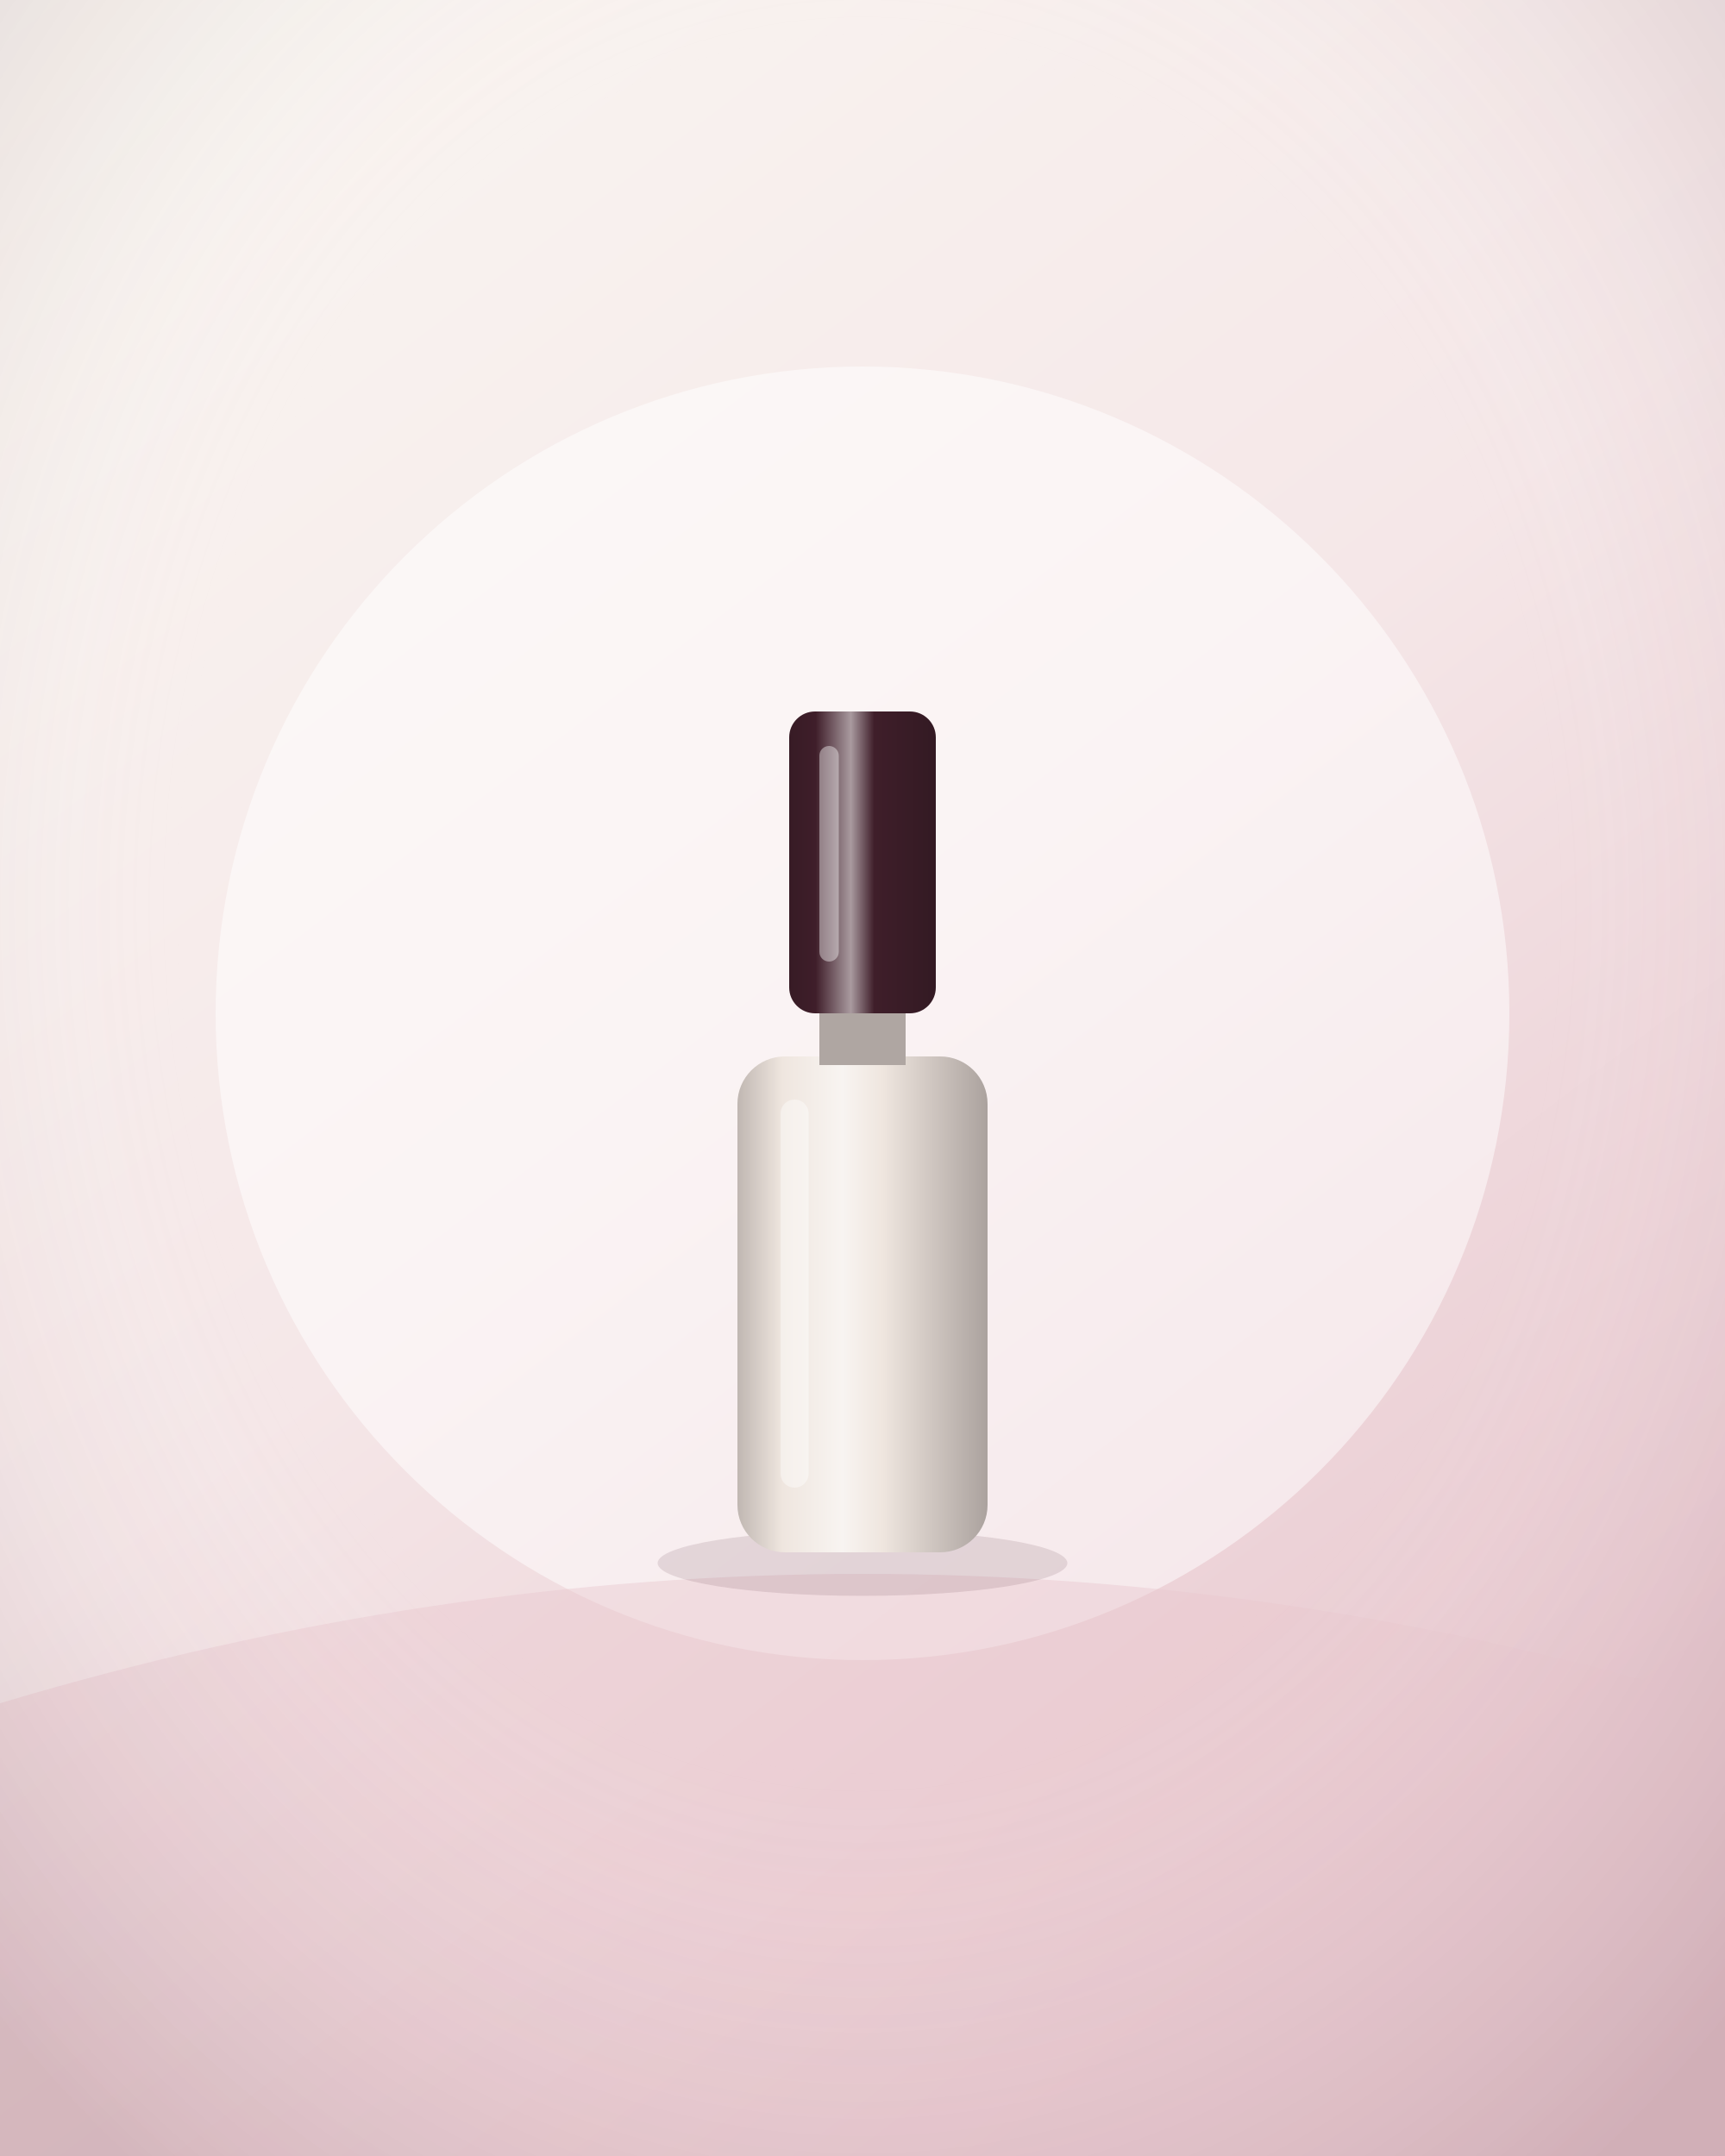
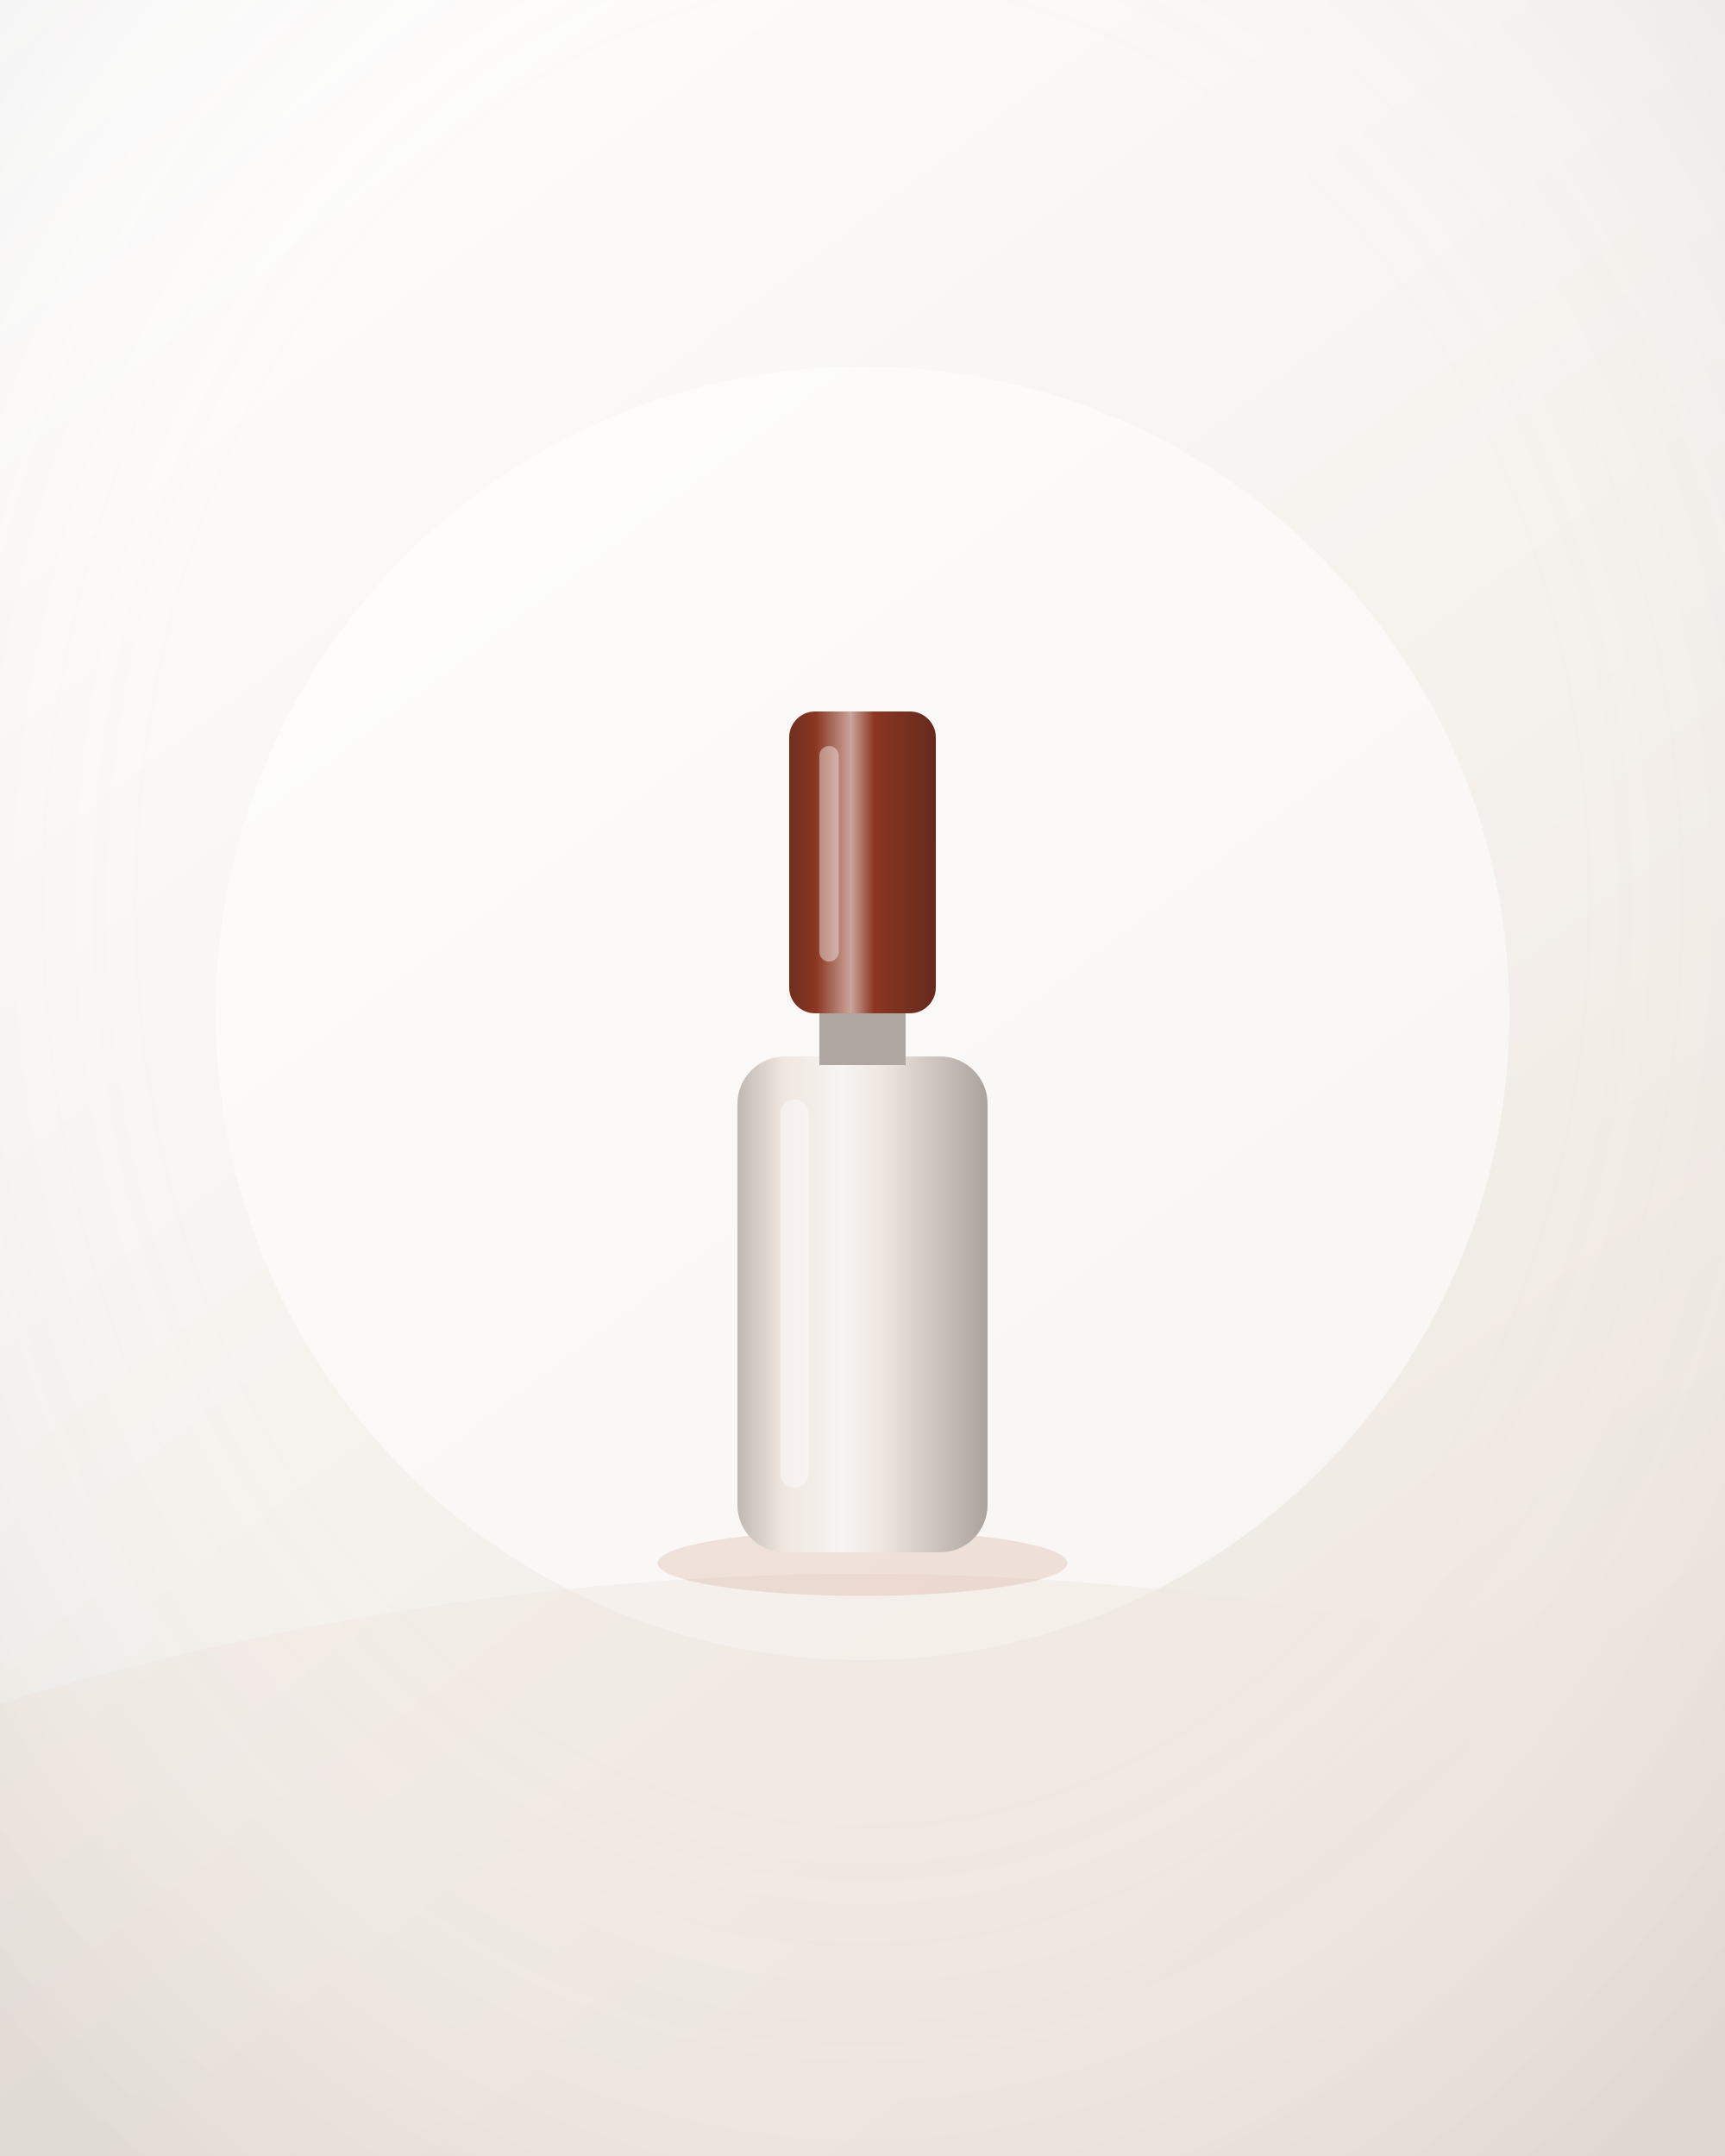
<svg xmlns="http://www.w3.org/2000/svg" viewBox="0 0 800 1000" width="800" height="1000" role="img">
  <defs>
    <linearGradient id="bg47" x1="0" y1="0" x2=".6" y2="1">
-       <stop offset="0" stop-color="#FAF7F2" />
-       <stop offset=".55" stop-color="#F5E7E8" />
-       <stop offset="1" stop-color="#E8C8CF" />
+       <stop offset="0" stop-color="#FFFFFF" />
+       <stop offset=".55" stop-color="#F6F3EF" />
+       <stop offset="1" stop-color="#EFE7E0" />
    </linearGradient>
    <radialGradient id="v48" cx=".5" cy=".42" r=".72">
      <stop offset=".55" stop-color="#fff" stop-opacity="0" />
-       <stop offset="1" stop-color="#572B3A" stop-opacity=".16" />
+       <stop offset="1" stop-color="#141110" stop-opacity=".07" />
    </radialGradient>
    <linearGradient id="g45" x1="0" y1="0" x2="1" y2="0">
      <stop offset="0" stop-color="#c0b7b2" />
      <stop offset=".18" stop-color="#EFE6DF" />
      <stop offset=".42" stop-color="#f8f4f1" />
      <stop offset=".58" stop-color="#EFE6DF" />
      <stop offset="1" stop-color="#aba29e" />
    </linearGradient>
    <linearGradient id="g46" x1="0" y1="0" x2="1" y2="0">
-       <stop offset="0" stop-color="#371b25" />
-       <stop offset=".18" stop-color="#3F1E2A" />
-       <stop offset=".42" stop-color="#a99a9f" />
-       <stop offset=".58" stop-color="#3F1E2A" />
-       <stop offset="1" stop-color="#331a23" />
+       <stop offset="0" stop-color="#712e1e" />
+       <stop offset=".18" stop-color="#8A3621" />
+       <stop offset=".42" stop-color="#caa59b" />
+       <stop offset=".58" stop-color="#8A3621" />
+       <stop offset="1" stop-color="#662a1d" />
    </linearGradient>
  </defs>
  <rect width="800" height="1000" fill="url(#bg47)" />
  <circle cx="400" cy="470" r="300" fill="#fff" opacity=".5" />
-   <path d="M0 1000 L0 790 Q 400 670 800 790 L800 1000 Z" fill="#E8C8CF" opacity=".45" />
+   <path d="M0 1000 L0 790 Q 400 670 800 790 L800 1000 Z" fill="#EFE7E0" opacity=".45" />
  <g transform="translate(400,520) rotate(0) scale(1)">
-     <ellipse cx="0" cy="205" rx="95" ry="15.2" fill="#572B3A" opacity=".13" />
+     <ellipse cx="0" cy="205" rx="95" ry="15.2" fill="#A8432A" opacity=".13" />
    <rect x="-58" y="-30" width="116" height="230" rx="22" fill="url(#g45)" />
    <rect x="-38" y="-10" width="13" height="180" rx="6.5" fill="#fff" opacity=".4" />
    <rect x="-20" y="-52" width="40" height="26" fill="#afa6a2" />
    <rect x="-34" y="-190" width="68" height="140" rx="12" fill="url(#g46)" />
    <rect x="-20" y="-174" width="9" height="100" rx="4.5" fill="#fff" opacity=".4" />
  </g>
  <rect width="800" height="1000" fill="url(#v48)" />
</svg>
